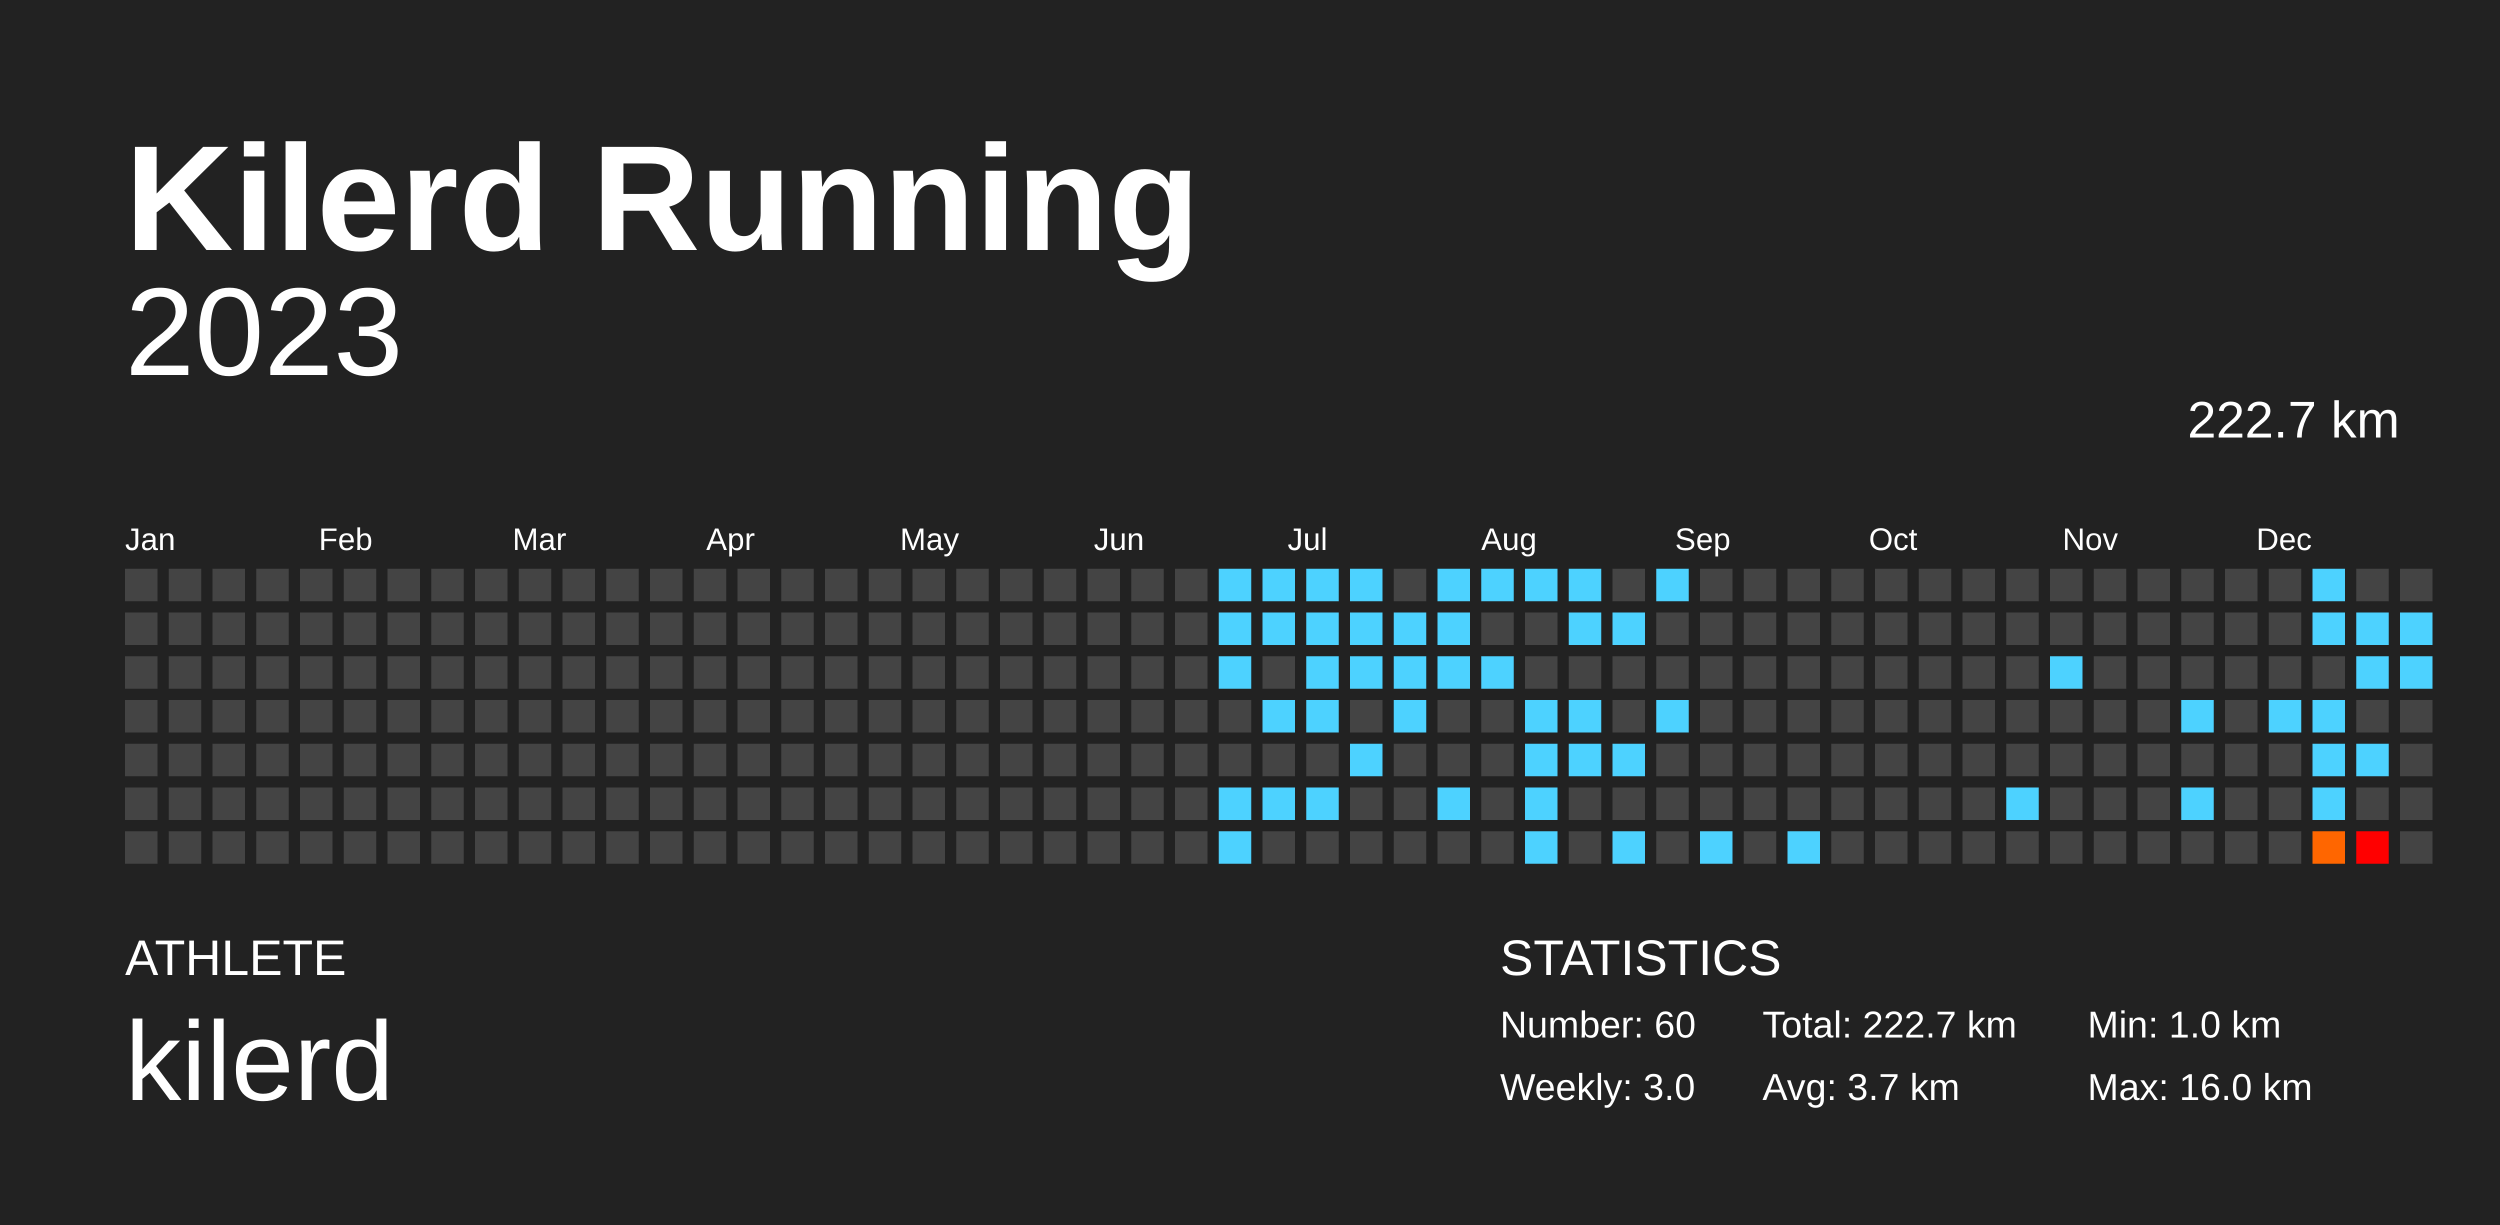
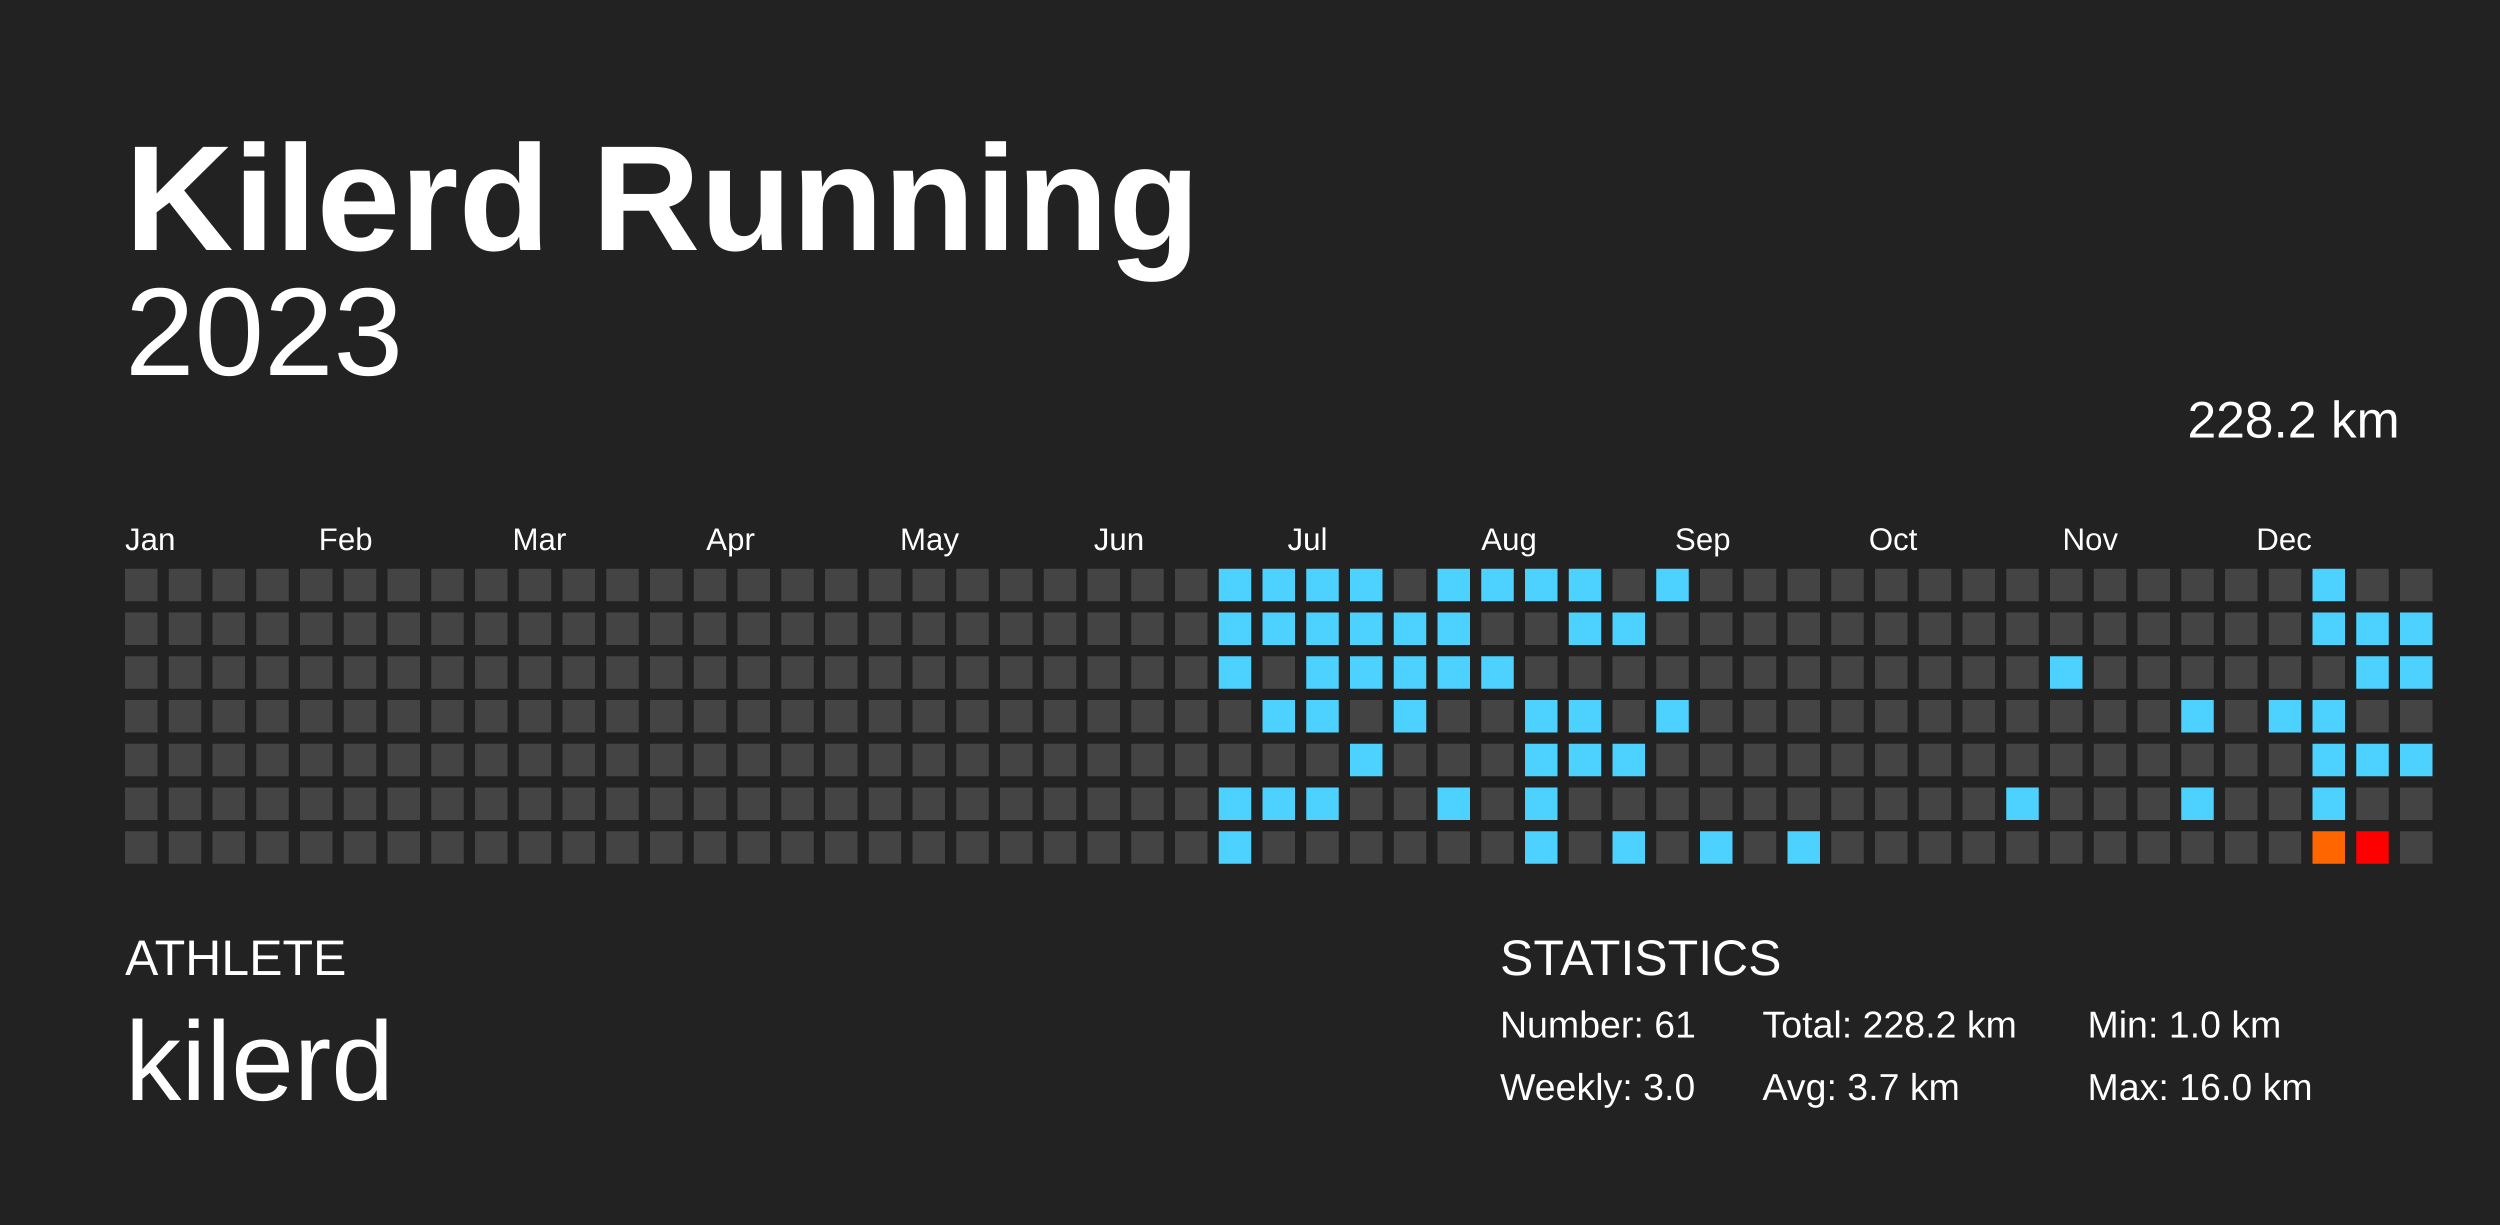
<svg xmlns="http://www.w3.org/2000/svg" baseProfile="full" height="98mm" version="1.1" viewBox="0,0,200,98" width="200mm">
  <defs />
  <rect fill="#222222" height="98" width="200" x="0" y="0" />
  <text fill="#FFFFFF" style="font-size:12px; font-family:Arial; font-weight:bold;" x="10" y="20">Kilerd Running</text>
  <text fill="#FFFFFF" style="font-size:4px; font-family:Arial" x="10" y="78">ATHLETE</text>
  <text fill="#FFFFFF" style="font-size:9px; font-family:Arial" x="10" y="88">kilerd</text>
  <text fill="#FFFFFF" style="font-size:4px; font-family:Arial" x="120" y="78">STATISTICS</text>
-   <text fill="#FFFFFF" style="font-size:3px; font-family:Arial" x="120" y="83">Number: 60</text>
+   <text fill="#FFFFFF" style="font-size:3px; font-family:Arial" x="120" y="83">Number: 61</text>
  <text fill="#FFFFFF" style="font-size:3px; font-family:Arial" x="120" y="88">Weekly: 3.0</text>
-   <text fill="#FFFFFF" style="font-size:3px; font-family:Arial" x="141" y="83">Total: 222.7 km</text>
+   <text fill="#FFFFFF" style="font-size:3px; font-family:Arial" x="141" y="83">Total: 228.2 km</text>
  <text fill="#FFFFFF" style="font-size:3px; font-family:Arial" x="141" y="88">Avg: 3.7 km</text>
  <text fill="#FFFFFF" style="font-size:3px; font-family:Arial" x="167" y="83">Min: 1.0 km</text>
  <text fill="#FFFFFF" style="font-size:3px; font-family:Arial" x="167" y="88">Max: 16.0 km</text>
  <text alignment-baseline="hanging" fill="#FFFFFF" style="font-size:10.0px; font-family:Arial;" x="10" y="30">2023</text>
-   <text alignment-baseline="hanging" fill="#FFFFFF" style="font-size:4.125px; font-family:Arial;" x="175" y="35">222.7 km</text>
+   <text alignment-baseline="hanging" fill="#FFFFFF" style="font-size:4.125px; font-family:Arial;" x="175" y="35">228.2 km</text>
  <text fill="#FFFFFF" style="font-size:2.5px; font-family:Arial" x="10.0" y="44">Jan</text>
  <text fill="#FFFFFF" style="font-size:2.5px; font-family:Arial" x="25.5" y="44">Feb</text>
  <text fill="#FFFFFF" style="font-size:2.5px; font-family:Arial" x="41.0" y="44">Mar</text>
  <text fill="#FFFFFF" style="font-size:2.5px; font-family:Arial" x="56.5" y="44">Apr</text>
  <text fill="#FFFFFF" style="font-size:2.5px; font-family:Arial" x="72.0" y="44">May</text>
  <text fill="#FFFFFF" style="font-size:2.5px; font-family:Arial" x="87.5" y="44">Jun</text>
  <text fill="#FFFFFF" style="font-size:2.5px; font-family:Arial" x="103.0" y="44">Jul</text>
  <text fill="#FFFFFF" style="font-size:2.5px; font-family:Arial" x="118.5" y="44">Aug</text>
  <text fill="#FFFFFF" style="font-size:2.5px; font-family:Arial" x="134.0" y="44">Sep</text>
  <text fill="#FFFFFF" style="font-size:2.5px; font-family:Arial" x="149.5" y="44">Oct</text>
  <text fill="#FFFFFF" style="font-size:2.5px; font-family:Arial" x="165.0" y="44">Nov</text>
  <text fill="#FFFFFF" style="font-size:2.5px; font-family:Arial" x="180.5" y="44">Dec</text>
  <rect fill="#444444" height="2.6" width="2.6" x="10.0" y="45.5" />
  <rect fill="#444444" height="2.6" width="2.6" x="10.0" y="49.0" />
  <rect fill="#444444" height="2.6" width="2.6" x="10.0" y="52.5" />
  <rect fill="#444444" height="2.6" width="2.6" x="10.0" y="56.0" />
  <rect fill="#444444" height="2.6" width="2.6" x="10.0" y="59.5" />
  <rect fill="#444444" height="2.6" width="2.6" x="10.0" y="63.0" />
  <rect fill="#444444" height="2.6" width="2.6" x="10.0" y="66.5" />
  <rect fill="#444444" height="2.6" width="2.6" x="13.5" y="45.5" />
  <rect fill="#444444" height="2.6" width="2.6" x="13.5" y="49.0" />
  <rect fill="#444444" height="2.6" width="2.6" x="13.5" y="52.5" />
  <rect fill="#444444" height="2.6" width="2.6" x="13.5" y="56.0" />
  <rect fill="#444444" height="2.6" width="2.6" x="13.5" y="59.5" />
  <rect fill="#444444" height="2.6" width="2.6" x="13.5" y="63.0" />
  <rect fill="#444444" height="2.6" width="2.6" x="13.5" y="66.5" />
  <rect fill="#444444" height="2.6" width="2.6" x="17.0" y="45.5" />
  <rect fill="#444444" height="2.6" width="2.6" x="17.0" y="49.0" />
  <rect fill="#444444" height="2.6" width="2.6" x="17.0" y="52.5" />
  <rect fill="#444444" height="2.6" width="2.6" x="17.0" y="56.0" />
  <rect fill="#444444" height="2.6" width="2.6" x="17.0" y="59.5" />
  <rect fill="#444444" height="2.6" width="2.6" x="17.0" y="63.0" />
  <rect fill="#444444" height="2.6" width="2.6" x="17.0" y="66.5" />
  <rect fill="#444444" height="2.6" width="2.6" x="20.5" y="45.5" />
  <rect fill="#444444" height="2.6" width="2.6" x="20.5" y="49.0" />
  <rect fill="#444444" height="2.6" width="2.6" x="20.5" y="52.5" />
  <rect fill="#444444" height="2.6" width="2.6" x="20.5" y="56.0" />
  <rect fill="#444444" height="2.6" width="2.6" x="20.5" y="59.5" />
  <rect fill="#444444" height="2.6" width="2.6" x="20.5" y="63.0" />
  <rect fill="#444444" height="2.6" width="2.6" x="20.5" y="66.5" />
  <rect fill="#444444" height="2.6" width="2.6" x="24.0" y="45.5" />
  <rect fill="#444444" height="2.6" width="2.6" x="24.0" y="49.0" />
  <rect fill="#444444" height="2.6" width="2.6" x="24.0" y="52.5" />
  <rect fill="#444444" height="2.6" width="2.6" x="24.0" y="56.0" />
  <rect fill="#444444" height="2.6" width="2.6" x="24.0" y="59.5" />
  <rect fill="#444444" height="2.6" width="2.6" x="24.0" y="63.0" />
  <rect fill="#444444" height="2.6" width="2.6" x="24.0" y="66.5" />
  <rect fill="#444444" height="2.6" width="2.6" x="27.5" y="45.5" />
  <rect fill="#444444" height="2.6" width="2.6" x="27.5" y="49.0" />
  <rect fill="#444444" height="2.6" width="2.6" x="27.5" y="52.5" />
  <rect fill="#444444" height="2.6" width="2.6" x="27.5" y="56.0" />
  <rect fill="#444444" height="2.6" width="2.6" x="27.5" y="59.5" />
  <rect fill="#444444" height="2.6" width="2.6" x="27.5" y="63.0" />
  <rect fill="#444444" height="2.6" width="2.6" x="27.5" y="66.5" />
  <rect fill="#444444" height="2.6" width="2.6" x="31.0" y="45.5" />
  <rect fill="#444444" height="2.6" width="2.6" x="31.0" y="49.0" />
  <rect fill="#444444" height="2.6" width="2.6" x="31.0" y="52.5" />
  <rect fill="#444444" height="2.6" width="2.6" x="31.0" y="56.0" />
  <rect fill="#444444" height="2.6" width="2.6" x="31.0" y="59.5" />
  <rect fill="#444444" height="2.6" width="2.6" x="31.0" y="63.0" />
  <rect fill="#444444" height="2.6" width="2.6" x="31.0" y="66.5" />
  <rect fill="#444444" height="2.6" width="2.6" x="34.5" y="45.5" />
  <rect fill="#444444" height="2.6" width="2.6" x="34.5" y="49.0" />
  <rect fill="#444444" height="2.6" width="2.6" x="34.5" y="52.5" />
  <rect fill="#444444" height="2.6" width="2.6" x="34.5" y="56.0" />
  <rect fill="#444444" height="2.6" width="2.6" x="34.5" y="59.5" />
  <rect fill="#444444" height="2.6" width="2.6" x="34.5" y="63.0" />
  <rect fill="#444444" height="2.6" width="2.6" x="34.5" y="66.5" />
  <rect fill="#444444" height="2.6" width="2.6" x="38.0" y="45.5" />
  <rect fill="#444444" height="2.6" width="2.6" x="38.0" y="49.0" />
  <rect fill="#444444" height="2.6" width="2.6" x="38.0" y="52.5" />
  <rect fill="#444444" height="2.6" width="2.6" x="38.0" y="56.0" />
  <rect fill="#444444" height="2.6" width="2.6" x="38.0" y="59.5" />
  <rect fill="#444444" height="2.6" width="2.6" x="38.0" y="63.0" />
  <rect fill="#444444" height="2.6" width="2.6" x="38.0" y="66.5" />
  <rect fill="#444444" height="2.6" width="2.6" x="41.5" y="45.5" />
  <rect fill="#444444" height="2.6" width="2.6" x="41.5" y="49.0" />
  <rect fill="#444444" height="2.6" width="2.6" x="41.5" y="52.5" />
  <rect fill="#444444" height="2.6" width="2.6" x="41.5" y="56.0" />
  <rect fill="#444444" height="2.6" width="2.6" x="41.5" y="59.5" />
  <rect fill="#444444" height="2.6" width="2.6" x="41.5" y="63.0" />
  <rect fill="#444444" height="2.6" width="2.6" x="41.5" y="66.5" />
  <rect fill="#444444" height="2.6" width="2.6" x="45.0" y="45.5" />
  <rect fill="#444444" height="2.6" width="2.6" x="45.0" y="49.0" />
  <rect fill="#444444" height="2.6" width="2.6" x="45.0" y="52.5" />
  <rect fill="#444444" height="2.6" width="2.6" x="45.0" y="56.0" />
  <rect fill="#444444" height="2.6" width="2.6" x="45.0" y="59.5" />
  <rect fill="#444444" height="2.6" width="2.6" x="45.0" y="63.0" />
  <rect fill="#444444" height="2.6" width="2.6" x="45.0" y="66.5" />
  <rect fill="#444444" height="2.6" width="2.6" x="48.5" y="45.5" />
  <rect fill="#444444" height="2.6" width="2.6" x="48.5" y="49.0" />
  <rect fill="#444444" height="2.6" width="2.6" x="48.5" y="52.5" />
  <rect fill="#444444" height="2.6" width="2.6" x="48.5" y="56.0" />
  <rect fill="#444444" height="2.6" width="2.6" x="48.5" y="59.5" />
  <rect fill="#444444" height="2.6" width="2.6" x="48.5" y="63.0" />
  <rect fill="#444444" height="2.6" width="2.6" x="48.5" y="66.5" />
  <rect fill="#444444" height="2.6" width="2.6" x="52.0" y="45.5" />
  <rect fill="#444444" height="2.6" width="2.6" x="52.0" y="49.0" />
  <rect fill="#444444" height="2.6" width="2.6" x="52.0" y="52.5" />
  <rect fill="#444444" height="2.6" width="2.6" x="52.0" y="56.0" />
  <rect fill="#444444" height="2.6" width="2.6" x="52.0" y="59.5" />
  <rect fill="#444444" height="2.6" width="2.6" x="52.0" y="63.0" />
  <rect fill="#444444" height="2.6" width="2.6" x="52.0" y="66.5" />
  <rect fill="#444444" height="2.6" width="2.6" x="55.5" y="45.5" />
  <rect fill="#444444" height="2.6" width="2.6" x="55.5" y="49.0" />
  <rect fill="#444444" height="2.6" width="2.6" x="55.5" y="52.5" />
  <rect fill="#444444" height="2.6" width="2.6" x="55.5" y="56.0" />
  <rect fill="#444444" height="2.6" width="2.6" x="55.5" y="59.5" />
  <rect fill="#444444" height="2.6" width="2.6" x="55.5" y="63.0" />
  <rect fill="#444444" height="2.6" width="2.6" x="55.5" y="66.5" />
  <rect fill="#444444" height="2.6" width="2.6" x="59.0" y="45.5" />
  <rect fill="#444444" height="2.6" width="2.6" x="59.0" y="49.0" />
  <rect fill="#444444" height="2.6" width="2.6" x="59.0" y="52.5" />
  <rect fill="#444444" height="2.6" width="2.6" x="59.0" y="56.0" />
  <rect fill="#444444" height="2.6" width="2.6" x="59.0" y="59.5" />
  <rect fill="#444444" height="2.6" width="2.6" x="59.0" y="63.0" />
  <rect fill="#444444" height="2.6" width="2.6" x="59.0" y="66.5" />
  <rect fill="#444444" height="2.6" width="2.6" x="62.5" y="45.5" />
  <rect fill="#444444" height="2.6" width="2.6" x="62.5" y="49.0" />
  <rect fill="#444444" height="2.6" width="2.6" x="62.5" y="52.5" />
  <rect fill="#444444" height="2.6" width="2.6" x="62.5" y="56.0" />
  <rect fill="#444444" height="2.6" width="2.6" x="62.5" y="59.5" />
  <rect fill="#444444" height="2.6" width="2.6" x="62.5" y="63.0" />
  <rect fill="#444444" height="2.6" width="2.6" x="62.5" y="66.5" />
  <rect fill="#444444" height="2.6" width="2.6" x="66.0" y="45.5" />
  <rect fill="#444444" height="2.6" width="2.6" x="66.0" y="49.0" />
  <rect fill="#444444" height="2.6" width="2.6" x="66.0" y="52.5" />
  <rect fill="#444444" height="2.6" width="2.6" x="66.0" y="56.0" />
  <rect fill="#444444" height="2.6" width="2.6" x="66.0" y="59.5" />
  <rect fill="#444444" height="2.6" width="2.6" x="66.0" y="63.0" />
  <rect fill="#444444" height="2.6" width="2.6" x="66.0" y="66.5" />
  <rect fill="#444444" height="2.6" width="2.6" x="69.5" y="45.5" />
  <rect fill="#444444" height="2.6" width="2.6" x="69.5" y="49.0" />
  <rect fill="#444444" height="2.6" width="2.6" x="69.5" y="52.5" />
  <rect fill="#444444" height="2.6" width="2.6" x="69.5" y="56.0" />
  <rect fill="#444444" height="2.6" width="2.6" x="69.5" y="59.5" />
  <rect fill="#444444" height="2.6" width="2.6" x="69.5" y="63.0" />
  <rect fill="#444444" height="2.6" width="2.6" x="69.5" y="66.5" />
  <rect fill="#444444" height="2.6" width="2.6" x="73.0" y="45.5" />
  <rect fill="#444444" height="2.6" width="2.6" x="73.0" y="49.0" />
  <rect fill="#444444" height="2.6" width="2.6" x="73.0" y="52.5" />
  <rect fill="#444444" height="2.6" width="2.6" x="73.0" y="56.0" />
  <rect fill="#444444" height="2.6" width="2.6" x="73.0" y="59.5" />
  <rect fill="#444444" height="2.6" width="2.6" x="73.0" y="63.0" />
  <rect fill="#444444" height="2.6" width="2.6" x="73.0" y="66.5" />
  <rect fill="#444444" height="2.6" width="2.6" x="76.5" y="45.5" />
  <rect fill="#444444" height="2.6" width="2.6" x="76.5" y="49.0" />
  <rect fill="#444444" height="2.6" width="2.6" x="76.5" y="52.5" />
  <rect fill="#444444" height="2.6" width="2.6" x="76.5" y="56.0" />
  <rect fill="#444444" height="2.6" width="2.6" x="76.5" y="59.5" />
  <rect fill="#444444" height="2.6" width="2.6" x="76.5" y="63.0" />
  <rect fill="#444444" height="2.6" width="2.6" x="76.5" y="66.5" />
  <rect fill="#444444" height="2.6" width="2.6" x="80.0" y="45.5" />
  <rect fill="#444444" height="2.6" width="2.6" x="80.0" y="49.0" />
  <rect fill="#444444" height="2.6" width="2.6" x="80.0" y="52.5" />
  <rect fill="#444444" height="2.6" width="2.6" x="80.0" y="56.0" />
  <rect fill="#444444" height="2.6" width="2.6" x="80.0" y="59.5" />
  <rect fill="#444444" height="2.6" width="2.6" x="80.0" y="63.0" />
  <rect fill="#444444" height="2.6" width="2.6" x="80.0" y="66.5" />
  <rect fill="#444444" height="2.6" width="2.6" x="83.5" y="45.5" />
  <rect fill="#444444" height="2.6" width="2.6" x="83.5" y="49.0" />
  <rect fill="#444444" height="2.6" width="2.6" x="83.5" y="52.5" />
  <rect fill="#444444" height="2.6" width="2.6" x="83.5" y="56.0" />
  <rect fill="#444444" height="2.6" width="2.6" x="83.5" y="59.5" />
  <rect fill="#444444" height="2.6" width="2.6" x="83.5" y="63.0" />
  <rect fill="#444444" height="2.6" width="2.6" x="83.5" y="66.5" />
  <rect fill="#444444" height="2.6" width="2.6" x="87.0" y="45.5" />
  <rect fill="#444444" height="2.6" width="2.6" x="87.0" y="49.0" />
  <rect fill="#444444" height="2.6" width="2.6" x="87.0" y="52.5" />
  <rect fill="#444444" height="2.6" width="2.6" x="87.0" y="56.0" />
  <rect fill="#444444" height="2.6" width="2.6" x="87.0" y="59.5" />
  <rect fill="#444444" height="2.6" width="2.6" x="87.0" y="63.0" />
  <rect fill="#444444" height="2.6" width="2.6" x="87.0" y="66.5" />
  <rect fill="#444444" height="2.6" width="2.6" x="90.5" y="45.5" />
  <rect fill="#444444" height="2.6" width="2.6" x="90.5" y="49.0" />
  <rect fill="#444444" height="2.6" width="2.6" x="90.5" y="52.5" />
  <rect fill="#444444" height="2.6" width="2.6" x="90.5" y="56.0" />
  <rect fill="#444444" height="2.6" width="2.6" x="90.5" y="59.5" />
  <rect fill="#444444" height="2.6" width="2.6" x="90.5" y="63.0" />
  <rect fill="#444444" height="2.6" width="2.6" x="90.5" y="66.5" />
  <rect fill="#444444" height="2.6" width="2.6" x="94.0" y="45.5" />
  <rect fill="#444444" height="2.6" width="2.6" x="94.0" y="49.0" />
  <rect fill="#444444" height="2.6" width="2.6" x="94.0" y="52.5" />
  <rect fill="#444444" height="2.6" width="2.6" x="94.0" y="56.0" />
  <rect fill="#444444" height="2.6" width="2.6" x="94.0" y="59.5" />
  <rect fill="#444444" height="2.6" width="2.6" x="94.0" y="63.0" />
  <rect fill="#444444" height="2.6" width="2.6" x="94.0" y="66.5" />
  <rect fill="#4dd2ff" height="2.6" width="2.6" x="97.5" y="45.5" />
  <rect fill="#4dd2ff" height="2.6" width="2.6" x="97.5" y="49.0" />
  <rect fill="#4dd2ff" height="2.6" width="2.6" x="97.5" y="52.5" />
  <rect fill="#444444" height="2.6" width="2.6" x="97.5" y="56.0" />
  <rect fill="#444444" height="2.6" width="2.6" x="97.5" y="59.5" />
  <rect fill="#4dd2ff" height="2.6" width="2.6" x="97.5" y="63.0" />
  <rect fill="#4dd2ff" height="2.6" width="2.6" x="97.5" y="66.5" />
  <rect fill="#4dd2ff" height="2.6" width="2.6" x="101.0" y="45.5" />
  <rect fill="#4dd2ff" height="2.6" width="2.6" x="101.0" y="49.0" />
  <rect fill="#444444" height="2.6" width="2.6" x="101.0" y="52.5" />
  <rect fill="#4dd2ff" height="2.6" width="2.6" x="101.0" y="56.0" />
  <rect fill="#444444" height="2.6" width="2.6" x="101.0" y="59.5" />
  <rect fill="#4dd2ff" height="2.6" width="2.6" x="101.0" y="63.0" />
  <rect fill="#444444" height="2.6" width="2.6" x="101.0" y="66.5" />
  <rect fill="#4dd2ff" height="2.6" width="2.6" x="104.5" y="45.5" />
  <rect fill="#4dd2ff" height="2.6" width="2.6" x="104.5" y="49.0" />
  <rect fill="#4dd2ff" height="2.6" width="2.6" x="104.5" y="52.5" />
  <rect fill="#4dd2ff" height="2.6" width="2.6" x="104.5" y="56.0" />
  <rect fill="#444444" height="2.6" width="2.6" x="104.5" y="59.5" />
  <rect fill="#4dd2ff" height="2.6" width="2.6" x="104.5" y="63.0" />
  <rect fill="#444444" height="2.6" width="2.6" x="104.5" y="66.5" />
  <rect fill="#4dd2ff" height="2.6" width="2.6" x="108.0" y="45.5" />
  <rect fill="#4dd2ff" height="2.6" width="2.6" x="108.0" y="49.0" />
  <rect fill="#4dd2ff" height="2.6" width="2.6" x="108.0" y="52.5" />
  <rect fill="#444444" height="2.6" width="2.6" x="108.0" y="56.0" />
  <rect fill="#4dd2ff" height="2.6" width="2.6" x="108.0" y="59.5" />
  <rect fill="#444444" height="2.6" width="2.6" x="108.0" y="63.0" />
  <rect fill="#444444" height="2.6" width="2.6" x="108.0" y="66.5" />
  <rect fill="#444444" height="2.6" width="2.6" x="111.5" y="45.5" />
  <rect fill="#4dd2ff" height="2.6" width="2.6" x="111.5" y="49.0" />
  <rect fill="#4dd2ff" height="2.6" width="2.6" x="111.5" y="52.5" />
  <rect fill="#4dd2ff" height="2.6" width="2.6" x="111.5" y="56.0" />
  <rect fill="#444444" height="2.6" width="2.6" x="111.5" y="59.5" />
  <rect fill="#444444" height="2.6" width="2.6" x="111.5" y="63.0" />
  <rect fill="#444444" height="2.6" width="2.6" x="111.5" y="66.5" />
  <rect fill="#4dd2ff" height="2.6" width="2.6" x="115.0" y="45.5" />
  <rect fill="#4dd2ff" height="2.6" width="2.6" x="115.0" y="49.0" />
  <rect fill="#4dd2ff" height="2.6" width="2.6" x="115.0" y="52.5" />
  <rect fill="#444444" height="2.6" width="2.6" x="115.0" y="56.0" />
  <rect fill="#444444" height="2.6" width="2.6" x="115.0" y="59.5" />
  <rect fill="#4dd2ff" height="2.6" width="2.6" x="115.0" y="63.0" />
  <rect fill="#444444" height="2.6" width="2.6" x="115.0" y="66.5" />
  <rect fill="#4dd2ff" height="2.6" width="2.6" x="118.5" y="45.5" />
  <rect fill="#444444" height="2.6" width="2.6" x="118.5" y="49.0" />
  <rect fill="#4dd2ff" height="2.6" width="2.6" x="118.5" y="52.5" />
  <rect fill="#444444" height="2.6" width="2.6" x="118.5" y="56.0" />
  <rect fill="#444444" height="2.6" width="2.6" x="118.5" y="59.5" />
  <rect fill="#444444" height="2.6" width="2.6" x="118.5" y="63.0" />
  <rect fill="#444444" height="2.6" width="2.6" x="118.5" y="66.5" />
  <rect fill="#4dd2ff" height="2.6" width="2.6" x="122.0" y="45.5" />
  <rect fill="#444444" height="2.6" width="2.6" x="122.0" y="49.0" />
  <rect fill="#444444" height="2.6" width="2.6" x="122.0" y="52.5" />
  <rect fill="#4dd2ff" height="2.6" width="2.6" x="122.0" y="56.0" />
  <rect fill="#4dd2ff" height="2.6" width="2.6" x="122.0" y="59.5" />
  <rect fill="#4dd2ff" height="2.6" width="2.6" x="122.0" y="63.0" />
  <rect fill="#4dd2ff" height="2.6" width="2.6" x="122.0" y="66.5" />
  <rect fill="#4dd2ff" height="2.6" width="2.6" x="125.5" y="45.5" />
  <rect fill="#4dd2ff" height="2.6" width="2.6" x="125.5" y="49.0" />
  <rect fill="#444444" height="2.6" width="2.6" x="125.5" y="52.5" />
  <rect fill="#4dd2ff" height="2.6" width="2.6" x="125.5" y="56.0" />
  <rect fill="#4dd2ff" height="2.6" width="2.6" x="125.5" y="59.5" />
  <rect fill="#444444" height="2.6" width="2.6" x="125.5" y="63.0" />
  <rect fill="#444444" height="2.6" width="2.6" x="125.5" y="66.5" />
  <rect fill="#444444" height="2.6" width="2.6" x="129.0" y="45.5" />
  <rect fill="#4dd2ff" height="2.6" width="2.6" x="129.0" y="49.0" />
  <rect fill="#444444" height="2.6" width="2.6" x="129.0" y="52.5" />
  <rect fill="#444444" height="2.6" width="2.6" x="129.0" y="56.0" />
  <rect fill="#4dd2ff" height="2.6" width="2.6" x="129.0" y="59.5" />
  <rect fill="#444444" height="2.6" width="2.6" x="129.0" y="63.0" />
  <rect fill="#4dd2ff" height="2.6" width="2.6" x="129.0" y="66.5" />
  <rect fill="#4dd2ff" height="2.6" width="2.6" x="132.5" y="45.5" />
  <rect fill="#444444" height="2.6" width="2.6" x="132.5" y="49.0" />
  <rect fill="#444444" height="2.6" width="2.6" x="132.5" y="52.5" />
  <rect fill="#4dd2ff" height="2.6" width="2.6" x="132.5" y="56.0" />
  <rect fill="#444444" height="2.6" width="2.6" x="132.5" y="59.5" />
  <rect fill="#444444" height="2.6" width="2.6" x="132.5" y="63.0" />
  <rect fill="#444444" height="2.6" width="2.6" x="132.5" y="66.5" />
  <rect fill="#444444" height="2.6" width="2.6" x="136.0" y="45.5" />
  <rect fill="#444444" height="2.6" width="2.6" x="136.0" y="49.0" />
  <rect fill="#444444" height="2.6" width="2.6" x="136.0" y="52.5" />
  <rect fill="#444444" height="2.6" width="2.6" x="136.0" y="56.0" />
  <rect fill="#444444" height="2.6" width="2.6" x="136.0" y="59.5" />
  <rect fill="#444444" height="2.6" width="2.6" x="136.0" y="63.0" />
  <rect fill="#4dd2ff" height="2.6" width="2.6" x="136.0" y="66.5" />
  <rect fill="#444444" height="2.6" width="2.6" x="139.5" y="45.5" />
  <rect fill="#444444" height="2.6" width="2.6" x="139.5" y="49.0" />
  <rect fill="#444444" height="2.6" width="2.6" x="139.5" y="52.5" />
  <rect fill="#444444" height="2.6" width="2.6" x="139.5" y="56.0" />
  <rect fill="#444444" height="2.6" width="2.6" x="139.5" y="59.5" />
  <rect fill="#444444" height="2.6" width="2.6" x="139.5" y="63.0" />
  <rect fill="#444444" height="2.6" width="2.6" x="139.5" y="66.5" />
  <rect fill="#444444" height="2.6" width="2.6" x="143.0" y="45.5" />
  <rect fill="#444444" height="2.6" width="2.6" x="143.0" y="49.0" />
  <rect fill="#444444" height="2.6" width="2.6" x="143.0" y="52.5" />
  <rect fill="#444444" height="2.6" width="2.6" x="143.0" y="56.0" />
  <rect fill="#444444" height="2.6" width="2.6" x="143.0" y="59.5" />
  <rect fill="#444444" height="2.6" width="2.6" x="143.0" y="63.0" />
  <rect fill="#4dd2ff" height="2.6" width="2.6" x="143.0" y="66.5" />
  <rect fill="#444444" height="2.6" width="2.6" x="146.5" y="45.5" />
  <rect fill="#444444" height="2.6" width="2.6" x="146.5" y="49.0" />
  <rect fill="#444444" height="2.6" width="2.6" x="146.5" y="52.5" />
  <rect fill="#444444" height="2.6" width="2.6" x="146.5" y="56.0" />
  <rect fill="#444444" height="2.6" width="2.6" x="146.5" y="59.5" />
  <rect fill="#444444" height="2.6" width="2.6" x="146.5" y="63.0" />
  <rect fill="#444444" height="2.6" width="2.6" x="146.5" y="66.5" />
  <rect fill="#444444" height="2.6" width="2.6" x="150.0" y="45.5" />
  <rect fill="#444444" height="2.6" width="2.6" x="150.0" y="49.0" />
  <rect fill="#444444" height="2.6" width="2.6" x="150.0" y="52.5" />
  <rect fill="#444444" height="2.6" width="2.6" x="150.0" y="56.0" />
  <rect fill="#444444" height="2.6" width="2.6" x="150.0" y="59.5" />
  <rect fill="#444444" height="2.6" width="2.6" x="150.0" y="63.0" />
  <rect fill="#444444" height="2.6" width="2.6" x="150.0" y="66.5" />
  <rect fill="#444444" height="2.6" width="2.6" x="153.5" y="45.5" />
  <rect fill="#444444" height="2.6" width="2.6" x="153.5" y="49.0" />
  <rect fill="#444444" height="2.6" width="2.6" x="153.5" y="52.5" />
  <rect fill="#444444" height="2.6" width="2.6" x="153.5" y="56.0" />
  <rect fill="#444444" height="2.6" width="2.6" x="153.5" y="59.5" />
  <rect fill="#444444" height="2.6" width="2.6" x="153.5" y="63.0" />
  <rect fill="#444444" height="2.6" width="2.6" x="153.5" y="66.5" />
  <rect fill="#444444" height="2.6" width="2.6" x="157.0" y="45.5" />
  <rect fill="#444444" height="2.6" width="2.6" x="157.0" y="49.0" />
  <rect fill="#444444" height="2.6" width="2.6" x="157.0" y="52.5" />
  <rect fill="#444444" height="2.6" width="2.6" x="157.0" y="56.0" />
  <rect fill="#444444" height="2.6" width="2.6" x="157.0" y="59.5" />
  <rect fill="#444444" height="2.6" width="2.6" x="157.0" y="63.0" />
  <rect fill="#444444" height="2.6" width="2.6" x="157.0" y="66.5" />
  <rect fill="#444444" height="2.6" width="2.6" x="160.5" y="45.5" />
  <rect fill="#444444" height="2.6" width="2.6" x="160.5" y="49.0" />
  <rect fill="#444444" height="2.6" width="2.6" x="160.5" y="52.5" />
  <rect fill="#444444" height="2.6" width="2.6" x="160.5" y="56.0" />
  <rect fill="#444444" height="2.6" width="2.6" x="160.5" y="59.5" />
  <rect fill="#4dd2ff" height="2.6" width="2.6" x="160.5" y="63.0" />
  <rect fill="#444444" height="2.6" width="2.6" x="160.5" y="66.5" />
  <rect fill="#444444" height="2.6" width="2.6" x="164.0" y="45.5" />
  <rect fill="#444444" height="2.6" width="2.6" x="164.0" y="49.0" />
  <rect fill="#4dd2ff" height="2.6" width="2.6" x="164.0" y="52.5" />
  <rect fill="#444444" height="2.6" width="2.6" x="164.0" y="56.0" />
  <rect fill="#444444" height="2.6" width="2.6" x="164.0" y="59.5" />
  <rect fill="#444444" height="2.6" width="2.6" x="164.0" y="63.0" />
  <rect fill="#444444" height="2.6" width="2.6" x="164.0" y="66.5" />
  <rect fill="#444444" height="2.6" width="2.6" x="167.5" y="45.5" />
  <rect fill="#444444" height="2.6" width="2.6" x="167.5" y="49.0" />
  <rect fill="#444444" height="2.6" width="2.6" x="167.5" y="52.5" />
  <rect fill="#444444" height="2.6" width="2.6" x="167.5" y="56.0" />
  <rect fill="#444444" height="2.6" width="2.6" x="167.5" y="59.5" />
  <rect fill="#444444" height="2.6" width="2.6" x="167.5" y="63.0" />
  <rect fill="#444444" height="2.6" width="2.6" x="167.5" y="66.5" />
  <rect fill="#444444" height="2.6" width="2.6" x="171.0" y="45.5" />
  <rect fill="#444444" height="2.6" width="2.6" x="171.0" y="49.0" />
  <rect fill="#444444" height="2.6" width="2.6" x="171.0" y="52.5" />
  <rect fill="#444444" height="2.6" width="2.6" x="171.0" y="56.0" />
  <rect fill="#444444" height="2.6" width="2.6" x="171.0" y="59.5" />
  <rect fill="#444444" height="2.6" width="2.6" x="171.0" y="63.0" />
  <rect fill="#444444" height="2.6" width="2.6" x="171.0" y="66.5" />
  <rect fill="#444444" height="2.6" width="2.6" x="174.5" y="45.5" />
  <rect fill="#444444" height="2.6" width="2.6" x="174.5" y="49.0" />
  <rect fill="#444444" height="2.6" width="2.6" x="174.5" y="52.5" />
  <rect fill="#4dd2ff" height="2.6" width="2.6" x="174.5" y="56.0" />
  <rect fill="#444444" height="2.6" width="2.6" x="174.5" y="59.5" />
  <rect fill="#4dd2ff" height="2.6" width="2.6" x="174.5" y="63.0" />
  <rect fill="#444444" height="2.6" width="2.6" x="174.5" y="66.5" />
  <rect fill="#444444" height="2.6" width="2.6" x="178.0" y="45.5" />
  <rect fill="#444444" height="2.6" width="2.6" x="178.0" y="49.0" />
  <rect fill="#444444" height="2.6" width="2.6" x="178.0" y="52.5" />
  <rect fill="#444444" height="2.6" width="2.6" x="178.0" y="56.0" />
  <rect fill="#444444" height="2.6" width="2.6" x="178.0" y="59.5" />
  <rect fill="#444444" height="2.6" width="2.6" x="178.0" y="63.0" />
  <rect fill="#444444" height="2.6" width="2.6" x="178.0" y="66.5" />
  <rect fill="#444444" height="2.6" width="2.6" x="181.5" y="45.5" />
  <rect fill="#444444" height="2.6" width="2.6" x="181.5" y="49.0" />
  <rect fill="#444444" height="2.6" width="2.6" x="181.5" y="52.5" />
  <rect fill="#4dd2ff" height="2.6" width="2.6" x="181.5" y="56.0" />
  <rect fill="#444444" height="2.6" width="2.6" x="181.5" y="59.5" />
  <rect fill="#444444" height="2.6" width="2.6" x="181.5" y="63.0" />
  <rect fill="#444444" height="2.6" width="2.6" x="181.5" y="66.5" />
  <rect fill="#4dd2ff" height="2.6" width="2.6" x="185.0" y="45.5" />
  <rect fill="#4dd2ff" height="2.6" width="2.6" x="185.0" y="49.0" />
  <rect fill="#444444" height="2.6" width="2.6" x="185.0" y="52.5" />
  <rect fill="#4dd2ff" height="2.6" width="2.6" x="185.0" y="56.0" />
  <rect fill="#4dd2ff" height="2.6" width="2.6" x="185.0" y="59.5" />
  <rect fill="#4dd2ff" height="2.6" width="2.6" x="185.0" y="63.0" />
  <rect fill="#ff6600" height="2.6" width="2.6" x="185.0" y="66.5" />
  <rect fill="#444444" height="2.6" width="2.6" x="188.5" y="45.5" />
  <rect fill="#4dd2ff" height="2.6" width="2.6" x="188.5" y="49.0" />
  <rect fill="#4dd2ff" height="2.6" width="2.6" x="188.5" y="52.5" />
  <rect fill="#444444" height="2.6" width="2.6" x="188.5" y="56.0" />
  <rect fill="#4dd2ff" height="2.6" width="2.6" x="188.5" y="59.5" />
  <rect fill="#444444" height="2.6" width="2.6" x="188.5" y="63.0" />
  <rect fill="#ff0000" height="2.6" width="2.6" x="188.5" y="66.5" />
  <rect fill="#444444" height="2.6" width="2.6" x="192.0" y="45.5" />
  <rect fill="#4dd2ff" height="2.6" width="2.6" x="192.0" y="49.0" />
  <rect fill="#4dd2ff" height="2.6" width="2.6" x="192.0" y="52.5" />
  <rect fill="#444444" height="2.6" width="2.6" x="192.0" y="56.0" />
-   <rect fill="#444444" height="2.6" width="2.6" x="192.0" y="59.5" />
+   <rect fill="#4dd2ff" height="2.6" width="2.6" x="192.0" y="59.5" />
  <rect fill="#444444" height="2.6" width="2.6" x="192.0" y="63.0" />
  <rect fill="#444444" height="2.6" width="2.6" x="192.0" y="66.5" />
</svg>
